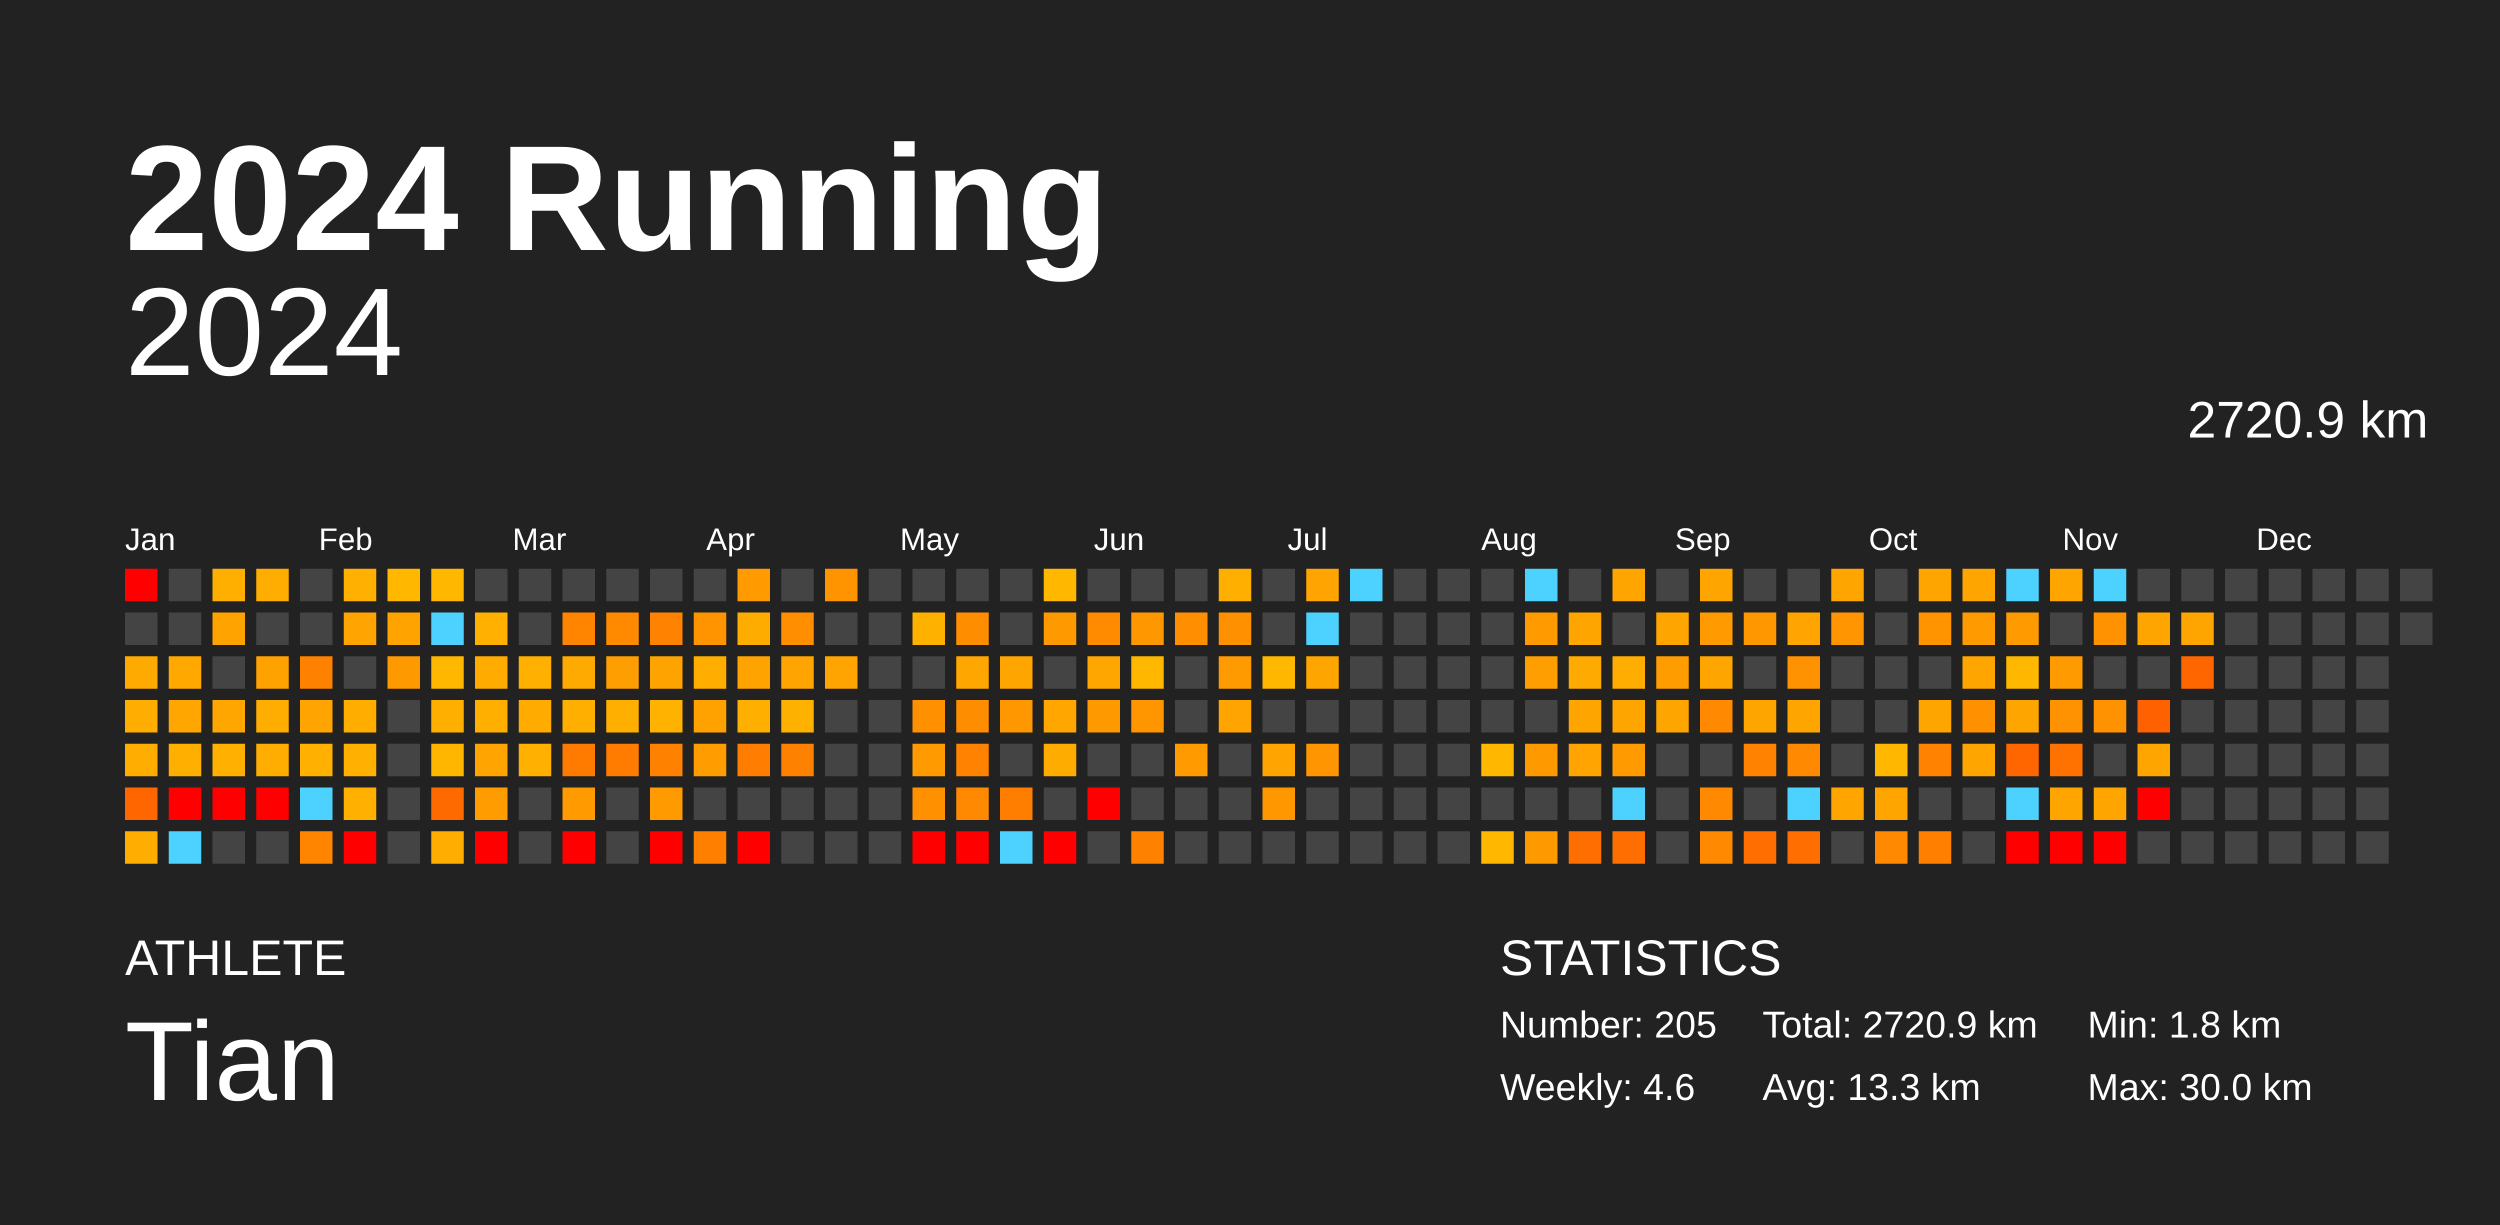
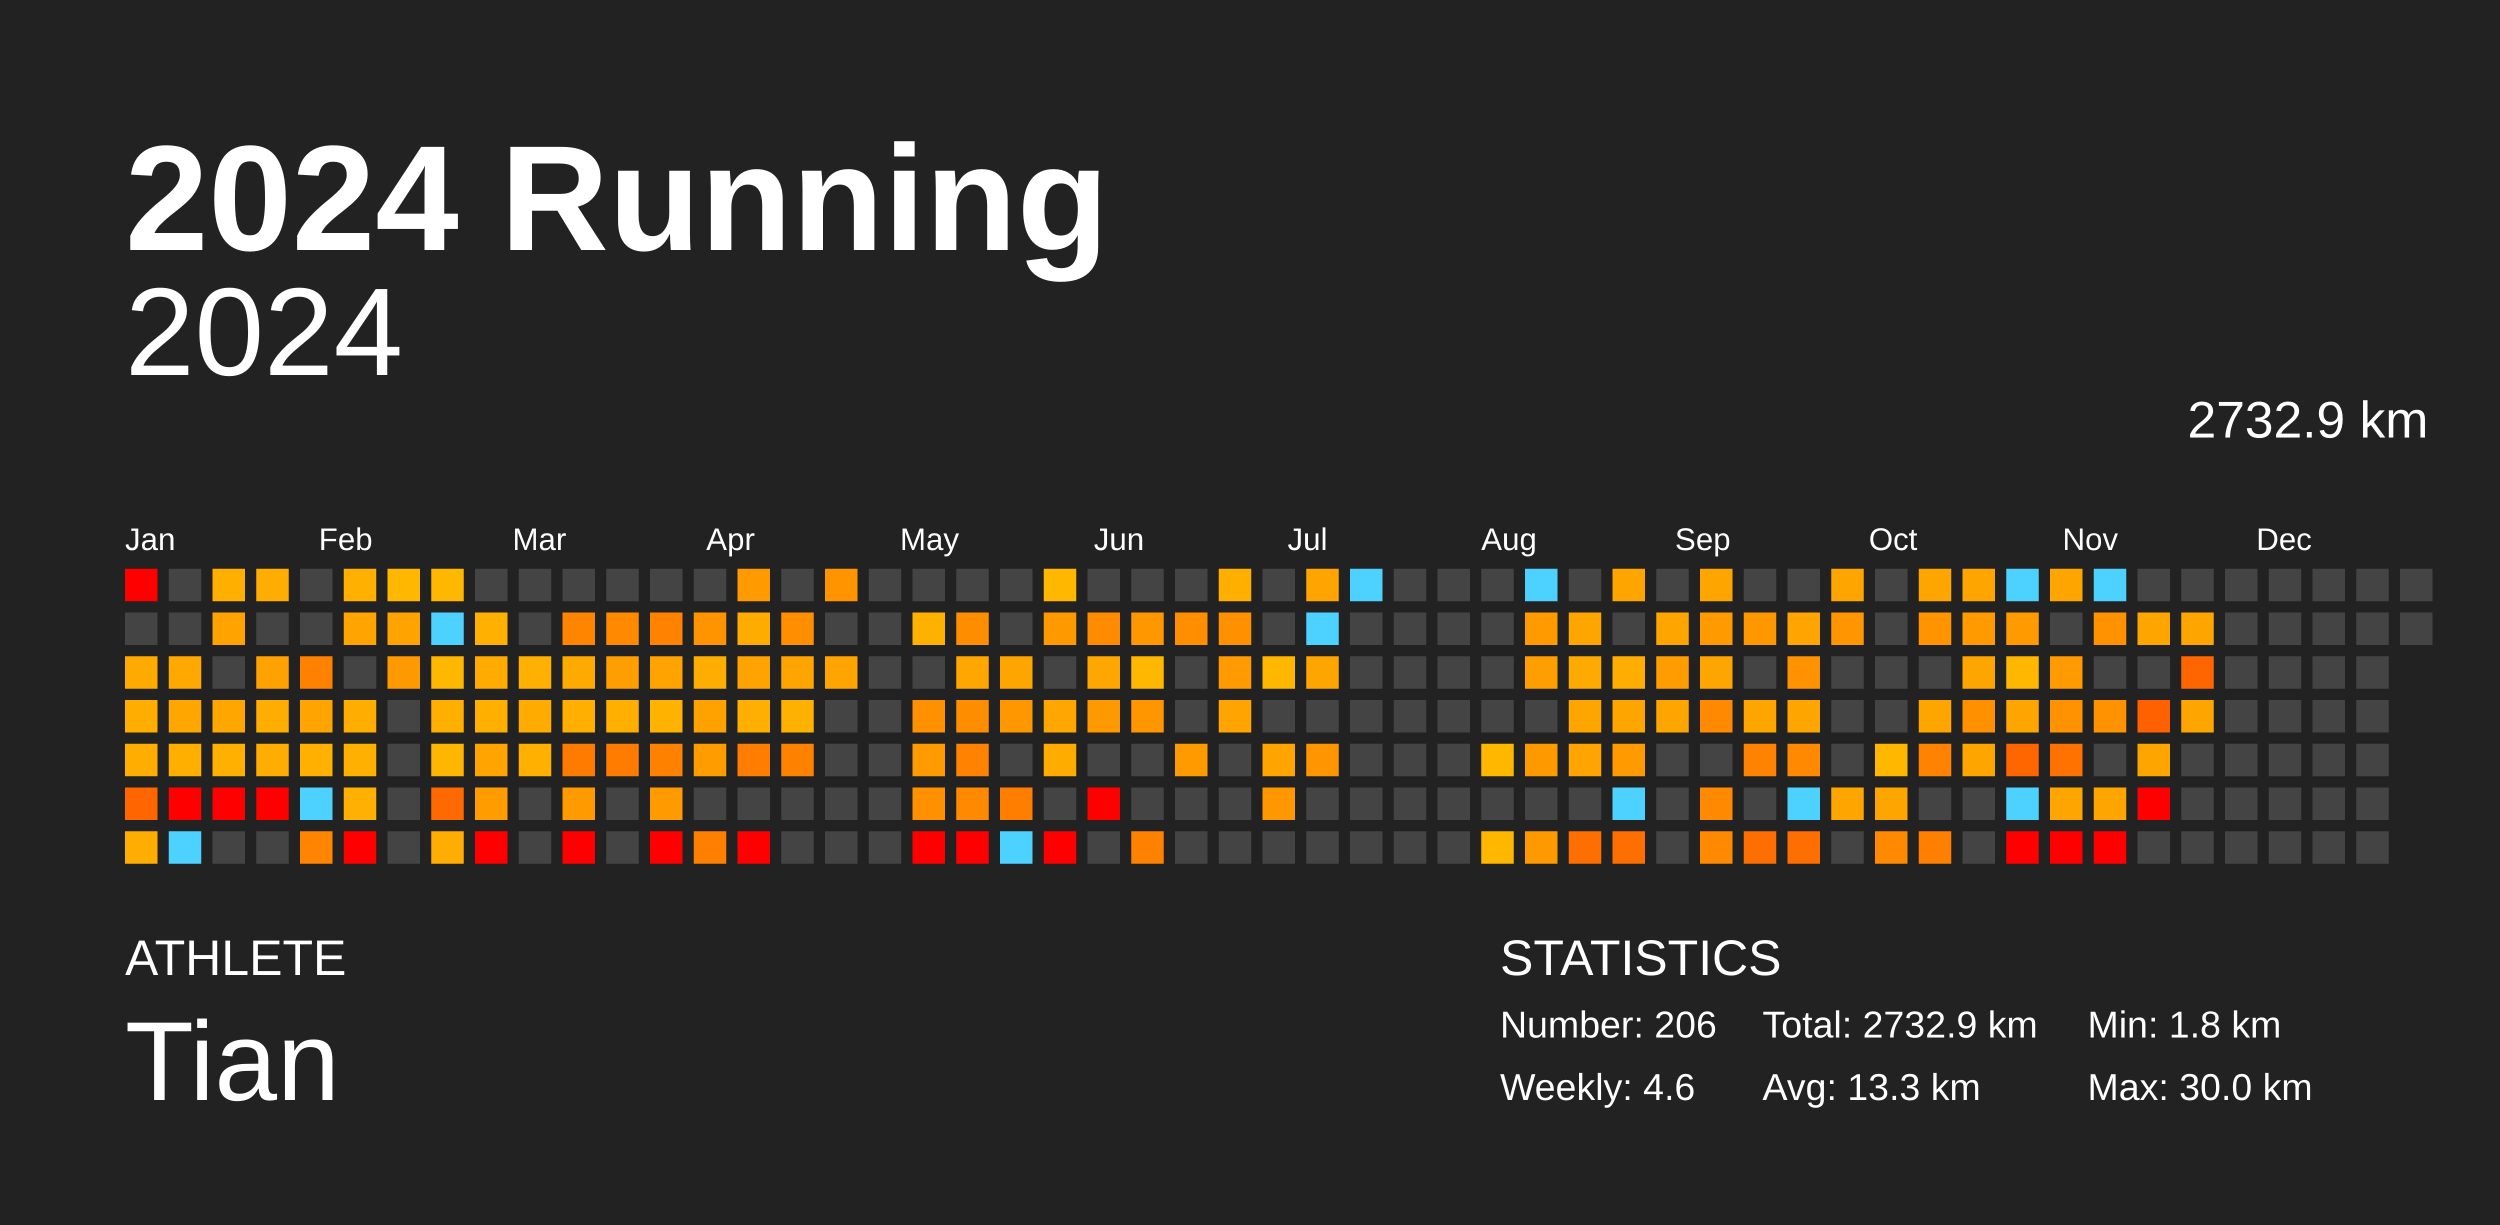
<svg xmlns="http://www.w3.org/2000/svg" baseProfile="full" height="98mm" version="1.1" viewBox="0,0,200,98" width="200mm">
  <defs />
  <rect fill="#222222" height="98" width="200" x="0" y="0" />
  <text fill="#FFFFFF" style="font-size:12px; font-family:Arial; font-weight:bold;" x="10" y="20">2024 Running</text>
  <text fill="#FFFFFF" style="font-size:4px; font-family:Arial" x="10" y="78">ATHLETE</text>
  <text fill="#FFFFFF" style="font-size:9px; font-family:Arial" x="10" y="88">Tian</text>
  <text fill="#FFFFFF" style="font-size:4px; font-family:Arial" x="120" y="78">STATISTICS</text>
-   <text fill="#FFFFFF" style="font-size:3px; font-family:Arial" x="120" y="83">Number: 205</text>
+   <text fill="#FFFFFF" style="font-size:3px; font-family:Arial" x="120" y="83">Number: 206</text>
  <text fill="#FFFFFF" style="font-size:3px; font-family:Arial" x="120" y="88">Weekly: 4.6</text>
-   <text fill="#FFFFFF" style="font-size:3px; font-family:Arial" x="141" y="83">Total: 2720.9 km</text>
+   <text fill="#FFFFFF" style="font-size:3px; font-family:Arial" x="141" y="83">Total: 2732.9 km</text>
  <text fill="#FFFFFF" style="font-size:3px; font-family:Arial" x="141" y="88">Avg: 13.3 km</text>
  <text fill="#FFFFFF" style="font-size:3px; font-family:Arial" x="167" y="83">Min: 1.8 km</text>
  <text fill="#FFFFFF" style="font-size:3px; font-family:Arial" x="167" y="88">Max: 30.0 km</text>
  <text alignment-baseline="hanging" fill="#FFFFFF" style="font-size:10.0px; font-family:Arial;" x="10" y="30">2024</text>
-   <text alignment-baseline="hanging" fill="#FFFFFF" style="font-size:4.125px; font-family:Arial;" x="175" y="35">2720.9 km</text>
+   <text alignment-baseline="hanging" fill="#FFFFFF" style="font-size:4.125px; font-family:Arial;" x="175" y="35">2732.9 km</text>
  <text fill="#FFFFFF" style="font-size:2.5px; font-family:Arial" x="10.0" y="44">Jan</text>
  <text fill="#FFFFFF" style="font-size:2.5px; font-family:Arial" x="25.5" y="44">Feb</text>
  <text fill="#FFFFFF" style="font-size:2.5px; font-family:Arial" x="41.0" y="44">Mar</text>
  <text fill="#FFFFFF" style="font-size:2.5px; font-family:Arial" x="56.5" y="44">Apr</text>
  <text fill="#FFFFFF" style="font-size:2.5px; font-family:Arial" x="72.0" y="44">May</text>
  <text fill="#FFFFFF" style="font-size:2.5px; font-family:Arial" x="87.5" y="44">Jun</text>
  <text fill="#FFFFFF" style="font-size:2.5px; font-family:Arial" x="103.0" y="44">Jul</text>
  <text fill="#FFFFFF" style="font-size:2.5px; font-family:Arial" x="118.5" y="44">Aug</text>
  <text fill="#FFFFFF" style="font-size:2.5px; font-family:Arial" x="134.0" y="44">Sep</text>
  <text fill="#FFFFFF" style="font-size:2.5px; font-family:Arial" x="149.5" y="44">Oct</text>
  <text fill="#FFFFFF" style="font-size:2.5px; font-family:Arial" x="165.0" y="44">Nov</text>
  <text fill="#FFFFFF" style="font-size:2.5px; font-family:Arial" x="180.5" y="44">Dec</text>
  <rect fill="red" height="2.6" width="2.6" x="10.0" y="45.5" />
  <rect fill="#444444" height="2.6" width="2.6" x="10.0" y="49.0" />
  <rect fill="#ffaa00" height="2.6" width="2.6" x="10.0" y="52.5" />
  <rect fill="#ffad00" height="2.6" width="2.6" x="10.0" y="56.0" />
  <rect fill="#ffad00" height="2.6" width="2.6" x="10.0" y="59.5" />
  <rect fill="#ff6600" height="2.6" width="2.6" x="10.0" y="63.0" />
  <rect fill="#ffad00" height="2.6" width="2.6" x="10.0" y="66.5" />
  <rect fill="#444444" height="2.6" width="2.6" x="13.5" y="45.5" />
  <rect fill="#444444" height="2.6" width="2.6" x="13.5" y="49.0" />
  <rect fill="#ffa900" height="2.6" width="2.6" x="13.5" y="52.5" />
  <rect fill="#ffa600" height="2.6" width="2.6" x="13.5" y="56.0" />
  <rect fill="#ffaf00" height="2.6" width="2.6" x="13.5" y="59.5" />
  <rect fill="red" height="2.6" width="2.6" x="13.5" y="63.0" />
  <rect fill="#4dd2ff" height="2.6" width="2.6" x="13.5" y="66.5" />
  <rect fill="#ffaf00" height="2.6" width="2.6" x="17.0" y="45.5" />
  <rect fill="#ffa300" height="2.6" width="2.6" x="17.0" y="49.0" />
  <rect fill="#444444" height="2.6" width="2.6" x="17.0" y="52.5" />
  <rect fill="#ffa700" height="2.6" width="2.6" x="17.0" y="56.0" />
  <rect fill="#ffb000" height="2.6" width="2.6" x="17.0" y="59.5" />
  <rect fill="red" height="2.6" width="2.6" x="17.0" y="63.0" />
  <rect fill="#444444" height="2.6" width="2.6" x="17.0" y="66.5" />
  <rect fill="#ffad00" height="2.6" width="2.6" x="20.5" y="45.5" />
  <rect fill="#444444" height="2.6" width="2.6" x="20.5" y="49.0" />
  <rect fill="#ffa200" height="2.6" width="2.6" x="20.5" y="52.5" />
  <rect fill="#ffad00" height="2.6" width="2.6" x="20.5" y="56.0" />
  <rect fill="#ffad00" height="2.6" width="2.6" x="20.5" y="59.5" />
  <rect fill="red" height="2.6" width="2.6" x="20.5" y="63.0" />
  <rect fill="#444444" height="2.6" width="2.6" x="20.5" y="66.5" />
  <rect fill="#444444" height="2.6" width="2.6" x="24.0" y="45.5" />
  <rect fill="#444444" height="2.6" width="2.6" x="24.0" y="49.0" />
  <rect fill="#ff8100" height="2.6" width="2.6" x="24.0" y="52.5" />
  <rect fill="#ffa400" height="2.6" width="2.6" x="24.0" y="56.0" />
  <rect fill="#ffb000" height="2.6" width="2.6" x="24.0" y="59.5" />
  <rect fill="#4dd2ff" height="2.6" width="2.6" x="24.0" y="63.0" />
  <rect fill="#ff8400" height="2.6" width="2.6" x="24.0" y="66.5" />
  <rect fill="#ffb000" height="2.6" width="2.6" x="27.5" y="45.5" />
  <rect fill="#ffa400" height="2.6" width="2.6" x="27.5" y="49.0" />
  <rect fill="#444444" height="2.6" width="2.6" x="27.5" y="52.5" />
  <rect fill="#ffae00" height="2.6" width="2.6" x="27.5" y="56.0" />
  <rect fill="#ffb000" height="2.6" width="2.6" x="27.5" y="59.5" />
  <rect fill="#ffb000" height="2.6" width="2.6" x="27.5" y="63.0" />
  <rect fill="red" height="2.6" width="2.6" x="27.5" y="66.5" />
  <rect fill="#ffb700" height="2.6" width="2.6" x="31.0" y="45.5" />
  <rect fill="#ffa300" height="2.6" width="2.6" x="31.0" y="49.0" />
  <rect fill="#ff9900" height="2.6" width="2.6" x="31.0" y="52.5" />
  <rect fill="#444444" height="2.6" width="2.6" x="31.0" y="56.0" />
  <rect fill="#444444" height="2.6" width="2.6" x="31.0" y="59.5" />
  <rect fill="#444444" height="2.6" width="2.6" x="31.0" y="63.0" />
  <rect fill="#444444" height="2.6" width="2.6" x="31.0" y="66.5" />
  <rect fill="#ffb700" height="2.6" width="2.6" x="34.5" y="45.5" />
  <rect fill="#4dd2ff" height="2.6" width="2.6" x="34.5" y="49.0" />
  <rect fill="#ffb700" height="2.6" width="2.6" x="34.5" y="52.5" />
  <rect fill="#ffaf00" height="2.6" width="2.6" x="34.5" y="56.0" />
  <rect fill="#ffb600" height="2.6" width="2.6" x="34.5" y="59.5" />
  <rect fill="#ff6a00" height="2.6" width="2.6" x="34.5" y="63.0" />
  <rect fill="#ffad00" height="2.6" width="2.6" x="34.5" y="66.5" />
  <rect fill="#444444" height="2.6" width="2.6" x="38.0" y="45.5" />
  <rect fill="#ffb000" height="2.6" width="2.6" x="38.0" y="49.0" />
  <rect fill="#ffab00" height="2.6" width="2.6" x="38.0" y="52.5" />
  <rect fill="#ffaf00" height="2.6" width="2.6" x="38.0" y="56.0" />
  <rect fill="#ffa400" height="2.6" width="2.6" x="38.0" y="59.5" />
  <rect fill="#ff9d00" height="2.6" width="2.6" x="38.0" y="63.0" />
  <rect fill="red" height="2.6" width="2.6" x="38.0" y="66.5" />
  <rect fill="#444444" height="2.6" width="2.6" x="41.5" y="45.5" />
  <rect fill="#444444" height="2.6" width="2.6" x="41.5" y="49.0" />
  <rect fill="#ffb000" height="2.6" width="2.6" x="41.5" y="52.5" />
  <rect fill="#ffab00" height="2.6" width="2.6" x="41.5" y="56.0" />
  <rect fill="#ffb000" height="2.6" width="2.6" x="41.5" y="59.5" />
  <rect fill="#444444" height="2.6" width="2.6" x="41.5" y="63.0" />
  <rect fill="#444444" height="2.6" width="2.6" x="41.5" y="66.5" />
  <rect fill="#444444" height="2.6" width="2.6" x="45.0" y="45.5" />
  <rect fill="#ff8400" height="2.6" width="2.6" x="45.0" y="49.0" />
  <rect fill="#ffaa00" height="2.6" width="2.6" x="45.0" y="52.5" />
  <rect fill="#ffaf00" height="2.6" width="2.6" x="45.0" y="56.0" />
  <rect fill="#ff7b00" height="2.6" width="2.6" x="45.0" y="59.5" />
  <rect fill="#ff9a00" height="2.6" width="2.6" x="45.0" y="63.0" />
  <rect fill="red" height="2.6" width="2.6" x="45.0" y="66.5" />
  <rect fill="#444444" height="2.6" width="2.6" x="48.5" y="45.5" />
  <rect fill="#ff8a00" height="2.6" width="2.6" x="48.5" y="49.0" />
  <rect fill="#ff9e00" height="2.6" width="2.6" x="48.5" y="52.5" />
  <rect fill="#ffaf00" height="2.6" width="2.6" x="48.5" y="56.0" />
  <rect fill="#ff7c00" height="2.6" width="2.6" x="48.5" y="59.5" />
  <rect fill="#444444" height="2.6" width="2.6" x="48.5" y="63.0" />
  <rect fill="#444444" height="2.6" width="2.6" x="48.5" y="66.5" />
  <rect fill="#444444" height="2.6" width="2.6" x="52.0" y="45.5" />
  <rect fill="#ff8300" height="2.6" width="2.6" x="52.0" y="49.0" />
  <rect fill="#ffa300" height="2.6" width="2.6" x="52.0" y="52.5" />
  <rect fill="#ffb200" height="2.6" width="2.6" x="52.0" y="56.0" />
  <rect fill="#ff8100" height="2.6" width="2.6" x="52.0" y="59.5" />
  <rect fill="#ff9a00" height="2.6" width="2.6" x="52.0" y="63.0" />
  <rect fill="red" height="2.6" width="2.6" x="52.0" y="66.5" />
  <rect fill="#444444" height="2.6" width="2.6" x="55.5" y="45.5" />
  <rect fill="#ff9300" height="2.6" width="2.6" x="55.5" y="49.0" />
  <rect fill="#ffae00" height="2.6" width="2.6" x="55.5" y="52.5" />
  <rect fill="#ffa200" height="2.6" width="2.6" x="55.5" y="56.0" />
  <rect fill="#ff9d00" height="2.6" width="2.6" x="55.5" y="59.5" />
  <rect fill="#444444" height="2.6" width="2.6" x="55.5" y="63.0" />
  <rect fill="#ff8000" height="2.6" width="2.6" x="55.5" y="66.5" />
  <rect fill="#ff9a00" height="2.6" width="2.6" x="59.0" y="45.5" />
  <rect fill="#ffac00" height="2.6" width="2.6" x="59.0" y="49.0" />
  <rect fill="#ffa300" height="2.6" width="2.6" x="59.0" y="52.5" />
  <rect fill="#ffaf00" height="2.6" width="2.6" x="59.0" y="56.0" />
  <rect fill="#ff7d00" height="2.6" width="2.6" x="59.0" y="59.5" />
  <rect fill="#444444" height="2.6" width="2.6" x="59.0" y="63.0" />
  <rect fill="red" height="2.6" width="2.6" x="59.0" y="66.5" />
  <rect fill="#444444" height="2.6" width="2.6" x="62.5" y="45.5" />
  <rect fill="#ff8f00" height="2.6" width="2.6" x="62.5" y="49.0" />
  <rect fill="#ffa400" height="2.6" width="2.6" x="62.5" y="52.5" />
  <rect fill="#ffb100" height="2.6" width="2.6" x="62.5" y="56.0" />
  <rect fill="#ff8100" height="2.6" width="2.6" x="62.5" y="59.5" />
  <rect fill="#444444" height="2.6" width="2.6" x="62.5" y="63.0" />
  <rect fill="#444444" height="2.6" width="2.6" x="62.5" y="66.5" />
  <rect fill="#ff9400" height="2.6" width="2.6" x="66.0" y="45.5" />
  <rect fill="#444444" height="2.6" width="2.6" x="66.0" y="49.0" />
  <rect fill="#ffa400" height="2.6" width="2.6" x="66.0" y="52.5" />
  <rect fill="#444444" height="2.6" width="2.6" x="66.0" y="56.0" />
  <rect fill="#444444" height="2.6" width="2.6" x="66.0" y="59.5" />
  <rect fill="#444444" height="2.6" width="2.6" x="66.0" y="63.0" />
  <rect fill="#444444" height="2.6" width="2.6" x="66.0" y="66.5" />
  <rect fill="#444444" height="2.6" width="2.6" x="69.5" y="45.5" />
  <rect fill="#444444" height="2.6" width="2.6" x="69.5" y="49.0" />
  <rect fill="#444444" height="2.6" width="2.6" x="69.5" y="52.5" />
  <rect fill="#444444" height="2.6" width="2.6" x="69.5" y="56.0" />
  <rect fill="#444444" height="2.6" width="2.6" x="69.5" y="59.5" />
  <rect fill="#444444" height="2.6" width="2.6" x="69.5" y="63.0" />
  <rect fill="#444444" height="2.6" width="2.6" x="69.5" y="66.5" />
  <rect fill="#444444" height="2.6" width="2.6" x="73.0" y="45.5" />
  <rect fill="#ffb100" height="2.6" width="2.6" x="73.0" y="49.0" />
  <rect fill="#444444" height="2.6" width="2.6" x="73.0" y="52.5" />
  <rect fill="#ff9000" height="2.6" width="2.6" x="73.0" y="56.0" />
  <rect fill="#ff9b00" height="2.6" width="2.6" x="73.0" y="59.5" />
  <rect fill="#ff9100" height="2.6" width="2.6" x="73.0" y="63.0" />
  <rect fill="red" height="2.6" width="2.6" x="73.0" y="66.5" />
  <rect fill="#444444" height="2.6" width="2.6" x="76.5" y="45.5" />
  <rect fill="#ff8d00" height="2.6" width="2.6" x="76.5" y="49.0" />
  <rect fill="#ffa600" height="2.6" width="2.6" x="76.5" y="52.5" />
  <rect fill="#ff8d00" height="2.6" width="2.6" x="76.5" y="56.0" />
  <rect fill="#ff8200" height="2.6" width="2.6" x="76.5" y="59.5" />
  <rect fill="#ff8900" height="2.6" width="2.6" x="76.5" y="63.0" />
  <rect fill="red" height="2.6" width="2.6" x="76.5" y="66.5" />
  <rect fill="#444444" height="2.6" width="2.6" x="80.0" y="45.5" />
  <rect fill="#444444" height="2.6" width="2.6" x="80.0" y="49.0" />
  <rect fill="#ffa500" height="2.6" width="2.6" x="80.0" y="52.5" />
  <rect fill="#ff9700" height="2.6" width="2.6" x="80.0" y="56.0" />
  <rect fill="#444444" height="2.6" width="2.6" x="80.0" y="59.5" />
  <rect fill="#ff7e00" height="2.6" width="2.6" x="80.0" y="63.0" />
  <rect fill="#4dd2ff" height="2.6" width="2.6" x="80.0" y="66.5" />
  <rect fill="#ffb700" height="2.6" width="2.6" x="83.5" y="45.5" />
  <rect fill="#ff9900" height="2.6" width="2.6" x="83.5" y="49.0" />
  <rect fill="#444444" height="2.6" width="2.6" x="83.5" y="52.5" />
  <rect fill="#ffa600" height="2.6" width="2.6" x="83.5" y="56.0" />
  <rect fill="#ffac00" height="2.6" width="2.6" x="83.5" y="59.5" />
  <rect fill="#444444" height="2.6" width="2.6" x="83.5" y="63.0" />
  <rect fill="red" height="2.6" width="2.6" x="83.5" y="66.5" />
  <rect fill="#444444" height="2.6" width="2.6" x="87.0" y="45.5" />
  <rect fill="#ff8c00" height="2.6" width="2.6" x="87.0" y="49.0" />
  <rect fill="#ffa600" height="2.6" width="2.6" x="87.0" y="52.5" />
  <rect fill="#ff9900" height="2.6" width="2.6" x="87.0" y="56.0" />
  <rect fill="#444444" height="2.6" width="2.6" x="87.0" y="59.5" />
  <rect fill="red" height="2.6" width="2.6" x="87.0" y="63.0" />
  <rect fill="#444444" height="2.6" width="2.6" x="87.0" y="66.5" />
  <rect fill="#444444" height="2.6" width="2.6" x="90.5" y="45.5" />
  <rect fill="#ff9700" height="2.6" width="2.6" x="90.5" y="49.0" />
  <rect fill="#ffb700" height="2.6" width="2.6" x="90.5" y="52.5" />
  <rect fill="#ff9600" height="2.6" width="2.6" x="90.5" y="56.0" />
  <rect fill="#444444" height="2.6" width="2.6" x="90.5" y="59.5" />
  <rect fill="#444444" height="2.6" width="2.6" x="90.5" y="63.0" />
  <rect fill="#ff8100" height="2.6" width="2.6" x="90.5" y="66.5" />
  <rect fill="#444444" height="2.6" width="2.6" x="94.0" y="45.5" />
  <rect fill="#ff8f00" height="2.6" width="2.6" x="94.0" y="49.0" />
  <rect fill="#444444" height="2.6" width="2.6" x="94.0" y="52.5" />
  <rect fill="#444444" height="2.6" width="2.6" x="94.0" y="56.0" />
  <rect fill="#ff9a00" height="2.6" width="2.6" x="94.0" y="59.5" />
  <rect fill="#444444" height="2.6" width="2.6" x="94.0" y="63.0" />
  <rect fill="#444444" height="2.6" width="2.6" x="94.0" y="66.5" />
  <rect fill="#ffaf00" height="2.6" width="2.6" x="97.5" y="45.5" />
  <rect fill="#ff9100" height="2.6" width="2.6" x="97.5" y="49.0" />
  <rect fill="#ff9b00" height="2.6" width="2.6" x="97.5" y="52.5" />
  <rect fill="#ffa400" height="2.6" width="2.6" x="97.5" y="56.0" />
  <rect fill="#444444" height="2.6" width="2.6" x="97.5" y="59.5" />
  <rect fill="#444444" height="2.6" width="2.6" x="97.5" y="63.0" />
  <rect fill="#444444" height="2.6" width="2.6" x="97.5" y="66.5" />
  <rect fill="#444444" height="2.6" width="2.6" x="101.0" y="45.5" />
  <rect fill="#444444" height="2.6" width="2.6" x="101.0" y="49.0" />
  <rect fill="#ffb700" height="2.6" width="2.6" x="101.0" y="52.5" />
  <rect fill="#444444" height="2.6" width="2.6" x="101.0" y="56.0" />
  <rect fill="#ffa400" height="2.6" width="2.6" x="101.0" y="59.5" />
  <rect fill="#ff9800" height="2.6" width="2.6" x="101.0" y="63.0" />
  <rect fill="#444444" height="2.6" width="2.6" x="101.0" y="66.5" />
  <rect fill="#ffa400" height="2.6" width="2.6" x="104.5" y="45.5" />
  <rect fill="#4dd2ff" height="2.6" width="2.6" x="104.5" y="49.0" />
  <rect fill="#ffa500" height="2.6" width="2.6" x="104.5" y="52.5" />
  <rect fill="#444444" height="2.6" width="2.6" x="104.5" y="56.0" />
  <rect fill="#ff9500" height="2.6" width="2.6" x="104.5" y="59.5" />
  <rect fill="#444444" height="2.6" width="2.6" x="104.5" y="63.0" />
  <rect fill="#444444" height="2.6" width="2.6" x="104.5" y="66.5" />
  <rect fill="#4dd2ff" height="2.6" width="2.6" x="108.0" y="45.5" />
  <rect fill="#444444" height="2.6" width="2.6" x="108.0" y="49.0" />
  <rect fill="#444444" height="2.6" width="2.6" x="108.0" y="52.5" />
  <rect fill="#444444" height="2.6" width="2.6" x="108.0" y="56.0" />
  <rect fill="#444444" height="2.6" width="2.6" x="108.0" y="59.5" />
  <rect fill="#444444" height="2.6" width="2.6" x="108.0" y="63.0" />
  <rect fill="#444444" height="2.6" width="2.6" x="108.0" y="66.5" />
  <rect fill="#444444" height="2.6" width="2.6" x="111.5" y="45.5" />
  <rect fill="#444444" height="2.6" width="2.6" x="111.5" y="49.0" />
  <rect fill="#444444" height="2.6" width="2.6" x="111.5" y="52.5" />
  <rect fill="#444444" height="2.6" width="2.6" x="111.5" y="56.0" />
  <rect fill="#444444" height="2.6" width="2.6" x="111.5" y="59.5" />
  <rect fill="#444444" height="2.6" width="2.6" x="111.5" y="63.0" />
  <rect fill="#444444" height="2.6" width="2.6" x="111.5" y="66.5" />
  <rect fill="#444444" height="2.6" width="2.6" x="115.0" y="45.5" />
  <rect fill="#444444" height="2.6" width="2.6" x="115.0" y="49.0" />
  <rect fill="#444444" height="2.6" width="2.6" x="115.0" y="52.5" />
  <rect fill="#444444" height="2.6" width="2.6" x="115.0" y="56.0" />
  <rect fill="#444444" height="2.6" width="2.6" x="115.0" y="59.5" />
  <rect fill="#444444" height="2.6" width="2.6" x="115.0" y="63.0" />
  <rect fill="#444444" height="2.6" width="2.6" x="115.0" y="66.5" />
  <rect fill="#444444" height="2.6" width="2.6" x="118.5" y="45.5" />
  <rect fill="#444444" height="2.6" width="2.6" x="118.5" y="49.0" />
  <rect fill="#444444" height="2.6" width="2.6" x="118.5" y="52.5" />
  <rect fill="#444444" height="2.6" width="2.6" x="118.5" y="56.0" />
  <rect fill="#ffb700" height="2.6" width="2.6" x="118.5" y="59.5" />
  <rect fill="#444444" height="2.6" width="2.6" x="118.5" y="63.0" />
  <rect fill="#ffb700" height="2.6" width="2.6" x="118.5" y="66.5" />
  <rect fill="#4dd2ff" height="2.6" width="2.6" x="122.0" y="45.5" />
  <rect fill="#ff9a00" height="2.6" width="2.6" x="122.0" y="49.0" />
  <rect fill="#ff9e00" height="2.6" width="2.6" x="122.0" y="52.5" />
  <rect fill="#444444" height="2.6" width="2.6" x="122.0" y="56.0" />
  <rect fill="#ff9900" height="2.6" width="2.6" x="122.0" y="59.5" />
  <rect fill="#444444" height="2.6" width="2.6" x="122.0" y="63.0" />
  <rect fill="#ff9900" height="2.6" width="2.6" x="122.0" y="66.5" />
  <rect fill="#444444" height="2.6" width="2.6" x="125.5" y="45.5" />
  <rect fill="#ffa500" height="2.6" width="2.6" x="125.5" y="49.0" />
  <rect fill="#ffaa00" height="2.6" width="2.6" x="125.5" y="52.5" />
  <rect fill="#ffa500" height="2.6" width="2.6" x="125.5" y="56.0" />
  <rect fill="#ffa400" height="2.6" width="2.6" x="125.5" y="59.5" />
  <rect fill="#444444" height="2.6" width="2.6" x="125.5" y="63.0" />
  <rect fill="#ff6e00" height="2.6" width="2.6" x="125.5" y="66.5" />
  <rect fill="#ffa500" height="2.6" width="2.6" x="129.0" y="45.5" />
  <rect fill="#444444" height="2.6" width="2.6" x="129.0" y="49.0" />
  <rect fill="#ffad00" height="2.6" width="2.6" x="129.0" y="52.5" />
  <rect fill="#ffa500" height="2.6" width="2.6" x="129.0" y="56.0" />
  <rect fill="#ff9b00" height="2.6" width="2.6" x="129.0" y="59.5" />
  <rect fill="#4dd2ff" height="2.6" width="2.6" x="129.0" y="63.0" />
  <rect fill="#ff6e00" height="2.6" width="2.6" x="129.0" y="66.5" />
  <rect fill="#444444" height="2.6" width="2.6" x="132.5" y="45.5" />
  <rect fill="#ffa500" height="2.6" width="2.6" x="132.5" y="49.0" />
  <rect fill="#ff9d00" height="2.6" width="2.6" x="132.5" y="52.5" />
  <rect fill="#ffa500" height="2.6" width="2.6" x="132.5" y="56.0" />
  <rect fill="#444444" height="2.6" width="2.6" x="132.5" y="59.5" />
  <rect fill="#444444" height="2.6" width="2.6" x="132.5" y="63.0" />
  <rect fill="#444444" height="2.6" width="2.6" x="132.5" y="66.5" />
  <rect fill="#ffa500" height="2.6" width="2.6" x="136.0" y="45.5" />
  <rect fill="#ff9b00" height="2.6" width="2.6" x="136.0" y="49.0" />
  <rect fill="#ffa500" height="2.6" width="2.6" x="136.0" y="52.5" />
  <rect fill="#ff8900" height="2.6" width="2.6" x="136.0" y="56.0" />
  <rect fill="#444444" height="2.6" width="2.6" x="136.0" y="59.5" />
  <rect fill="#ff8900" height="2.6" width="2.6" x="136.0" y="63.0" />
  <rect fill="#ff8900" height="2.6" width="2.6" x="136.0" y="66.5" />
  <rect fill="#444444" height="2.6" width="2.6" x="139.5" y="45.5" />
  <rect fill="#ff9800" height="2.6" width="2.6" x="139.5" y="49.0" />
  <rect fill="#444444" height="2.6" width="2.6" x="139.5" y="52.5" />
  <rect fill="#ffa500" height="2.6" width="2.6" x="139.5" y="56.0" />
  <rect fill="#ff8200" height="2.6" width="2.6" x="139.5" y="59.5" />
  <rect fill="#444444" height="2.6" width="2.6" x="139.5" y="63.0" />
  <rect fill="#ff6e00" height="2.6" width="2.6" x="139.5" y="66.5" />
  <rect fill="#444444" height="2.6" width="2.6" x="143.0" y="45.5" />
  <rect fill="#ffa400" height="2.6" width="2.6" x="143.0" y="49.0" />
  <rect fill="#ff9200" height="2.6" width="2.6" x="143.0" y="52.5" />
  <rect fill="#ffa500" height="2.6" width="2.6" x="143.0" y="56.0" />
  <rect fill="#ff8900" height="2.6" width="2.6" x="143.0" y="59.5" />
  <rect fill="#4dd2ff" height="2.6" width="2.6" x="143.0" y="63.0" />
  <rect fill="#ff6e00" height="2.6" width="2.6" x="143.0" y="66.5" />
  <rect fill="#ffa500" height="2.6" width="2.6" x="146.5" y="45.5" />
  <rect fill="#ff9500" height="2.6" width="2.6" x="146.5" y="49.0" />
  <rect fill="#444444" height="2.6" width="2.6" x="146.5" y="52.5" />
  <rect fill="#444444" height="2.6" width="2.6" x="146.5" y="56.0" />
  <rect fill="#444444" height="2.6" width="2.6" x="146.5" y="59.5" />
  <rect fill="#ffa500" height="2.6" width="2.6" x="146.5" y="63.0" />
  <rect fill="#444444" height="2.6" width="2.6" x="146.5" y="66.5" />
  <rect fill="#444444" height="2.6" width="2.6" x="150.0" y="45.5" />
  <rect fill="#444444" height="2.6" width="2.6" x="150.0" y="49.0" />
  <rect fill="#444444" height="2.6" width="2.6" x="150.0" y="52.5" />
  <rect fill="#444444" height="2.6" width="2.6" x="150.0" y="56.0" />
  <rect fill="#ffb700" height="2.6" width="2.6" x="150.0" y="59.5" />
  <rect fill="#ffa500" height="2.6" width="2.6" x="150.0" y="63.0" />
  <rect fill="#ff8900" height="2.6" width="2.6" x="150.0" y="66.5" />
  <rect fill="#ffa500" height="2.6" width="2.6" x="153.5" y="45.5" />
  <rect fill="#ff9300" height="2.6" width="2.6" x="153.5" y="49.0" />
  <rect fill="#444444" height="2.6" width="2.6" x="153.5" y="52.5" />
  <rect fill="#ffa500" height="2.6" width="2.6" x="153.5" y="56.0" />
  <rect fill="#ff8300" height="2.6" width="2.6" x="153.5" y="59.5" />
  <rect fill="#444444" height="2.6" width="2.6" x="153.5" y="63.0" />
  <rect fill="#ff7f00" height="2.6" width="2.6" x="153.5" y="66.5" />
  <rect fill="#ffa500" height="2.6" width="2.6" x="157.0" y="45.5" />
  <rect fill="#ff9b00" height="2.6" width="2.6" x="157.0" y="49.0" />
  <rect fill="#ffa500" height="2.6" width="2.6" x="157.0" y="52.5" />
  <rect fill="#ff9100" height="2.6" width="2.6" x="157.0" y="56.0" />
  <rect fill="#ffa500" height="2.6" width="2.6" x="157.0" y="59.5" />
  <rect fill="#444444" height="2.6" width="2.6" x="157.0" y="63.0" />
  <rect fill="#444444" height="2.6" width="2.6" x="157.0" y="66.5" />
  <rect fill="#4dd2ff" height="2.6" width="2.6" x="160.5" y="45.5" />
  <rect fill="#ff9b00" height="2.6" width="2.6" x="160.5" y="49.0" />
  <rect fill="#ffb700" height="2.6" width="2.6" x="160.5" y="52.5" />
  <rect fill="#ffa500" height="2.6" width="2.6" x="160.5" y="56.0" />
  <rect fill="#ff6600" height="2.6" width="2.6" x="160.5" y="59.5" />
  <rect fill="#4dd2ff" height="2.6" width="2.6" x="160.5" y="63.0" />
  <rect fill="red" height="2.6" width="2.6" x="160.5" y="66.5" />
  <rect fill="#ffa500" height="2.6" width="2.6" x="164.0" y="45.5" />
  <rect fill="#444444" height="2.6" width="2.6" x="164.0" y="49.0" />
  <rect fill="#ff9a00" height="2.6" width="2.6" x="164.0" y="52.5" />
  <rect fill="#ff9200" height="2.6" width="2.6" x="164.0" y="56.0" />
  <rect fill="#ff7200" height="2.6" width="2.6" x="164.0" y="59.5" />
  <rect fill="#ffa500" height="2.6" width="2.6" x="164.0" y="63.0" />
  <rect fill="red" height="2.6" width="2.6" x="164.0" y="66.5" />
  <rect fill="#4dd2ff" height="2.6" width="2.6" x="167.5" y="45.5" />
  <rect fill="#ff9200" height="2.6" width="2.6" x="167.5" y="49.0" />
  <rect fill="#444444" height="2.6" width="2.6" x="167.5" y="52.5" />
  <rect fill="#ff9200" height="2.6" width="2.6" x="167.5" y="56.0" />
  <rect fill="#444444" height="2.6" width="2.6" x="167.5" y="59.5" />
  <rect fill="#ffa500" height="2.6" width="2.6" x="167.5" y="63.0" />
  <rect fill="red" height="2.6" width="2.6" x="167.5" y="66.5" />
  <rect fill="#444444" height="2.6" width="2.6" x="171.0" y="45.5" />
  <rect fill="#ffa500" height="2.6" width="2.6" x="171.0" y="49.0" />
  <rect fill="#444444" height="2.6" width="2.6" x="171.0" y="52.5" />
  <rect fill="#ff6000" height="2.6" width="2.6" x="171.0" y="56.0" />
  <rect fill="#ffa500" height="2.6" width="2.6" x="171.0" y="59.5" />
  <rect fill="red" height="2.6" width="2.6" x="171.0" y="63.0" />
  <rect fill="#444444" height="2.6" width="2.6" x="171.0" y="66.5" />
  <rect fill="#444444" height="2.6" width="2.6" x="174.5" y="45.5" />
  <rect fill="#ffa500" height="2.6" width="2.6" x="174.5" y="49.0" />
  <rect fill="#ff6600" height="2.6" width="2.6" x="174.5" y="52.5" />
-   <rect fill="#444444" height="2.6" width="2.6" x="174.5" y="56.0" />
+   <rect fill="#ffa500" height="2.6" width="2.6" x="174.5" y="56.0" />
  <rect fill="#444444" height="2.6" width="2.6" x="174.5" y="59.5" />
  <rect fill="#444444" height="2.6" width="2.6" x="174.5" y="63.0" />
  <rect fill="#444444" height="2.6" width="2.6" x="174.5" y="66.5" />
  <rect fill="#444444" height="2.6" width="2.6" x="178.0" y="45.5" />
  <rect fill="#444444" height="2.6" width="2.6" x="178.0" y="49.0" />
  <rect fill="#444444" height="2.6" width="2.6" x="178.0" y="52.5" />
  <rect fill="#444444" height="2.6" width="2.6" x="178.0" y="56.0" />
  <rect fill="#444444" height="2.6" width="2.6" x="178.0" y="59.5" />
  <rect fill="#444444" height="2.6" width="2.6" x="178.0" y="63.0" />
  <rect fill="#444444" height="2.6" width="2.6" x="178.0" y="66.5" />
  <rect fill="#444444" height="2.6" width="2.6" x="181.5" y="45.5" />
  <rect fill="#444444" height="2.6" width="2.6" x="181.5" y="49.0" />
  <rect fill="#444444" height="2.6" width="2.6" x="181.5" y="52.5" />
  <rect fill="#444444" height="2.6" width="2.6" x="181.5" y="56.0" />
  <rect fill="#444444" height="2.6" width="2.6" x="181.5" y="59.5" />
  <rect fill="#444444" height="2.6" width="2.6" x="181.5" y="63.0" />
  <rect fill="#444444" height="2.6" width="2.6" x="181.5" y="66.5" />
  <rect fill="#444444" height="2.6" width="2.6" x="185.0" y="45.5" />
  <rect fill="#444444" height="2.6" width="2.6" x="185.0" y="49.0" />
  <rect fill="#444444" height="2.6" width="2.6" x="185.0" y="52.5" />
  <rect fill="#444444" height="2.6" width="2.6" x="185.0" y="56.0" />
  <rect fill="#444444" height="2.6" width="2.6" x="185.0" y="59.5" />
  <rect fill="#444444" height="2.6" width="2.6" x="185.0" y="63.0" />
  <rect fill="#444444" height="2.6" width="2.6" x="185.0" y="66.5" />
  <rect fill="#444444" height="2.6" width="2.6" x="188.5" y="45.5" />
  <rect fill="#444444" height="2.6" width="2.6" x="188.5" y="49.0" />
  <rect fill="#444444" height="2.6" width="2.6" x="188.5" y="52.5" />
  <rect fill="#444444" height="2.6" width="2.6" x="188.5" y="56.0" />
  <rect fill="#444444" height="2.6" width="2.6" x="188.5" y="59.5" />
  <rect fill="#444444" height="2.6" width="2.6" x="188.5" y="63.0" />
  <rect fill="#444444" height="2.6" width="2.6" x="188.5" y="66.5" />
  <rect fill="#444444" height="2.6" width="2.6" x="192.0" y="45.5" />
  <rect fill="#444444" height="2.6" width="2.6" x="192.0" y="49.0" />
</svg>
